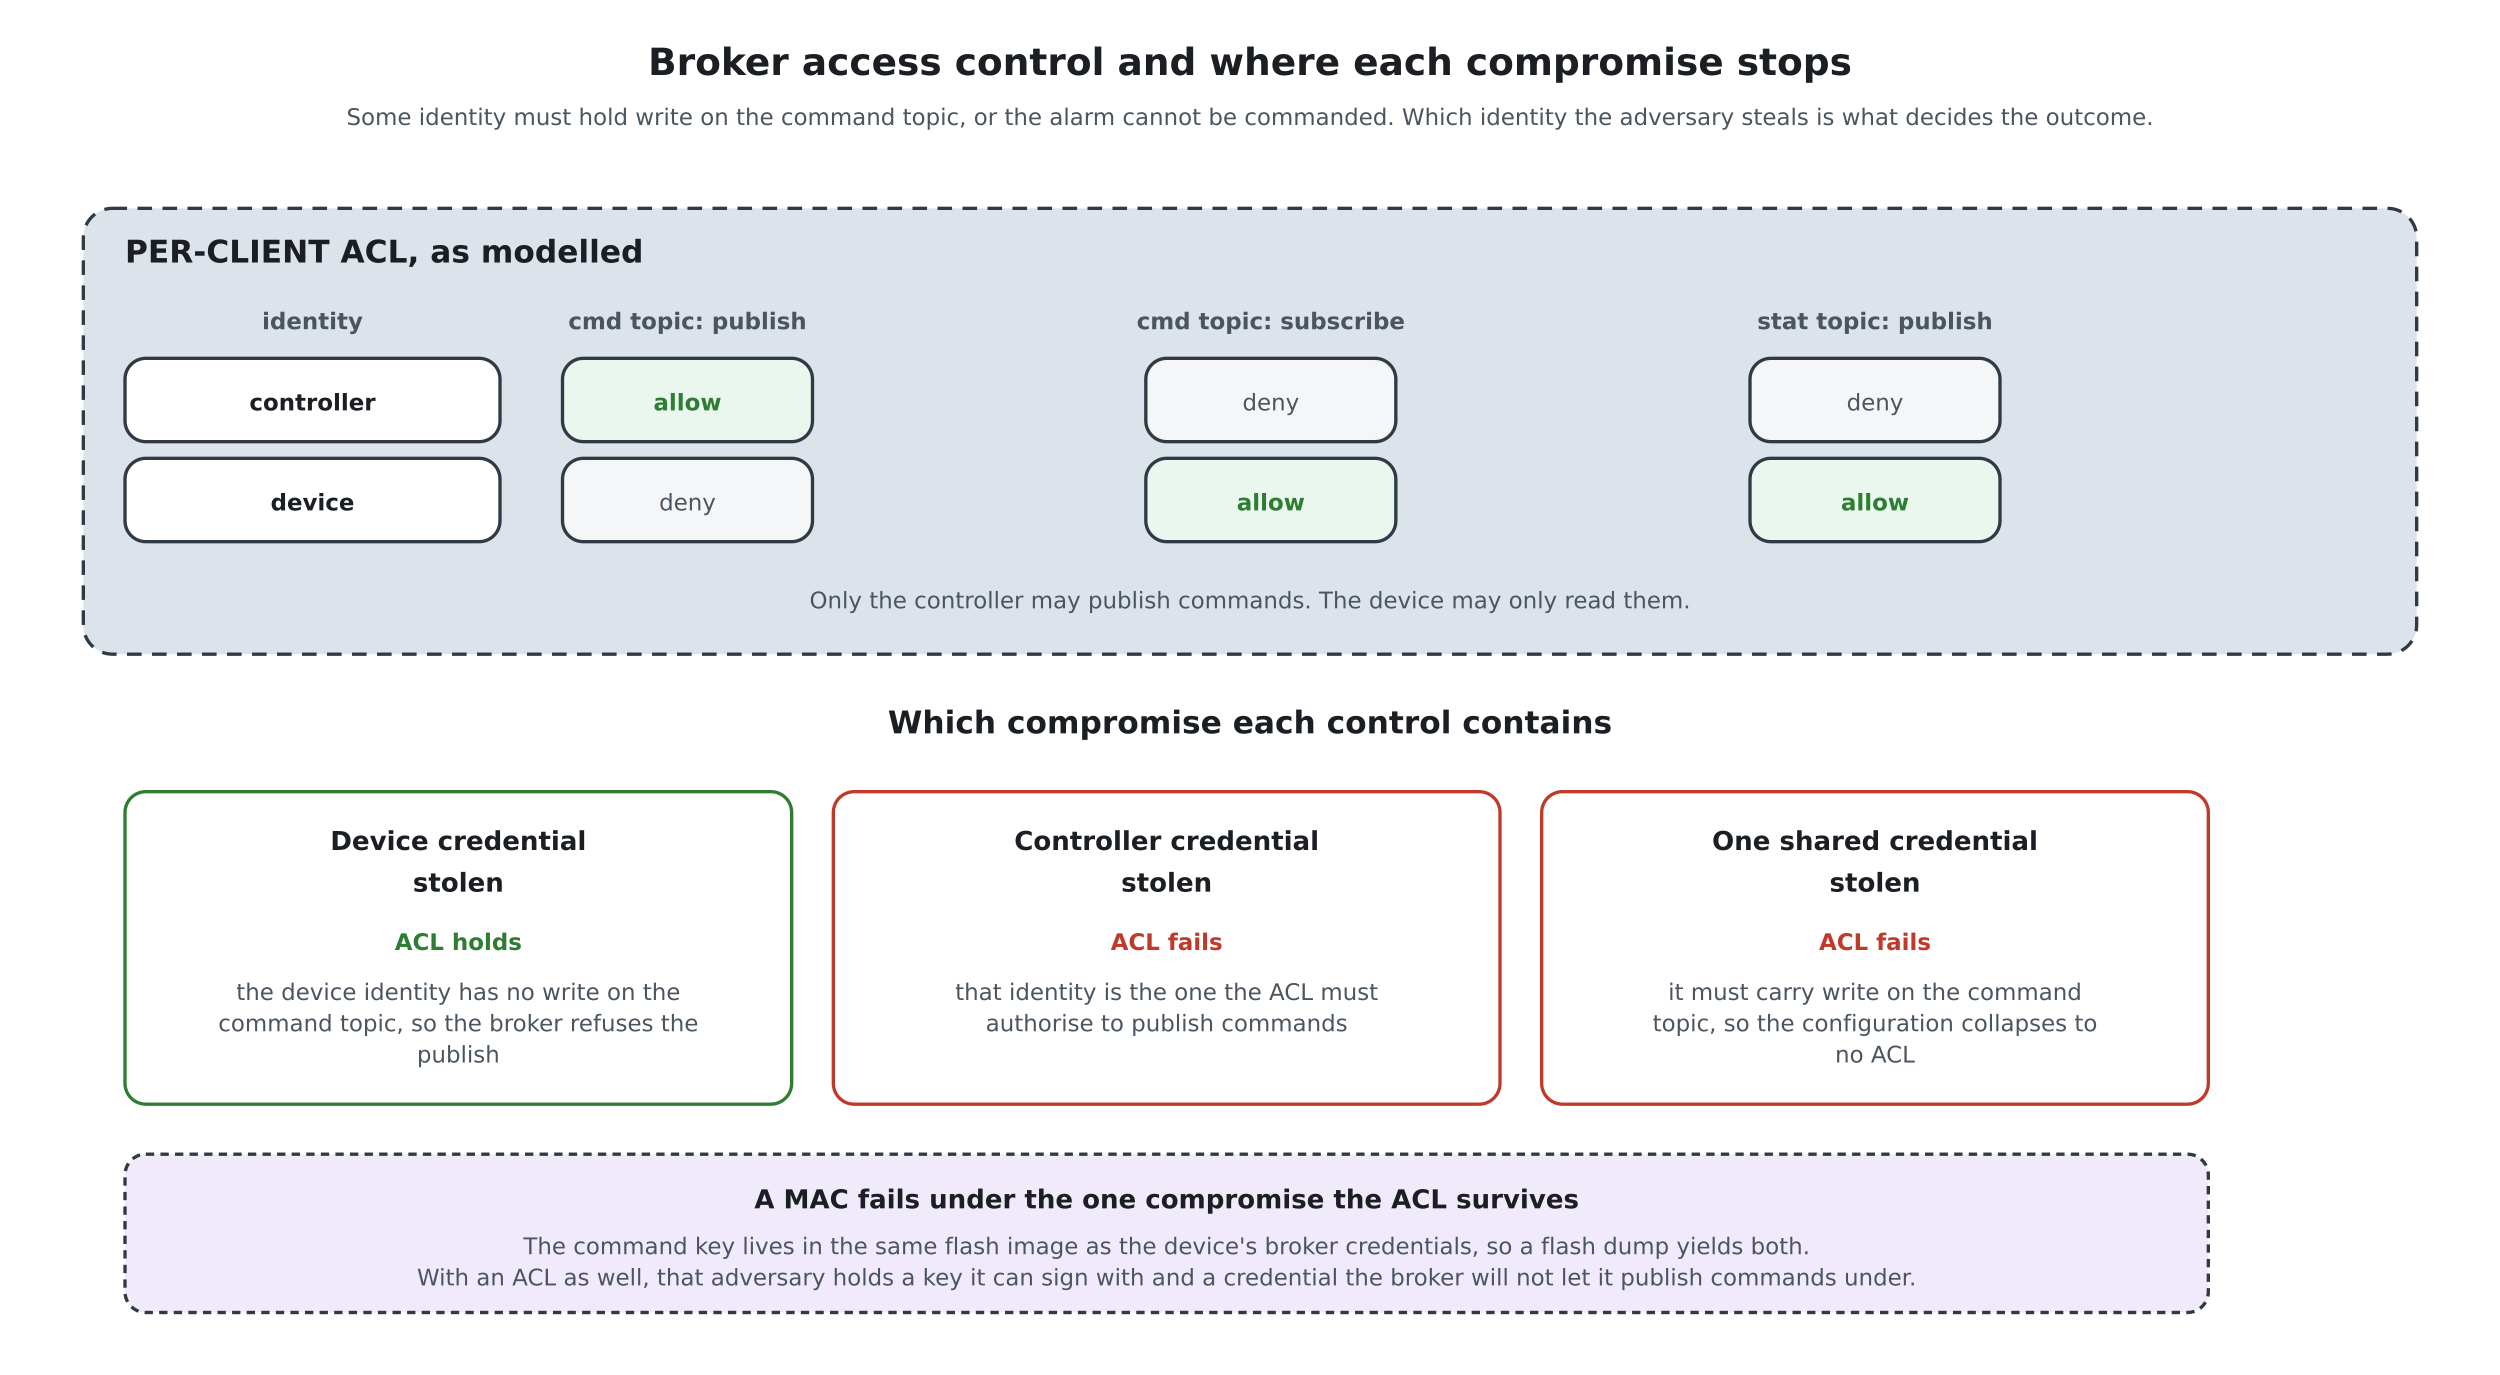
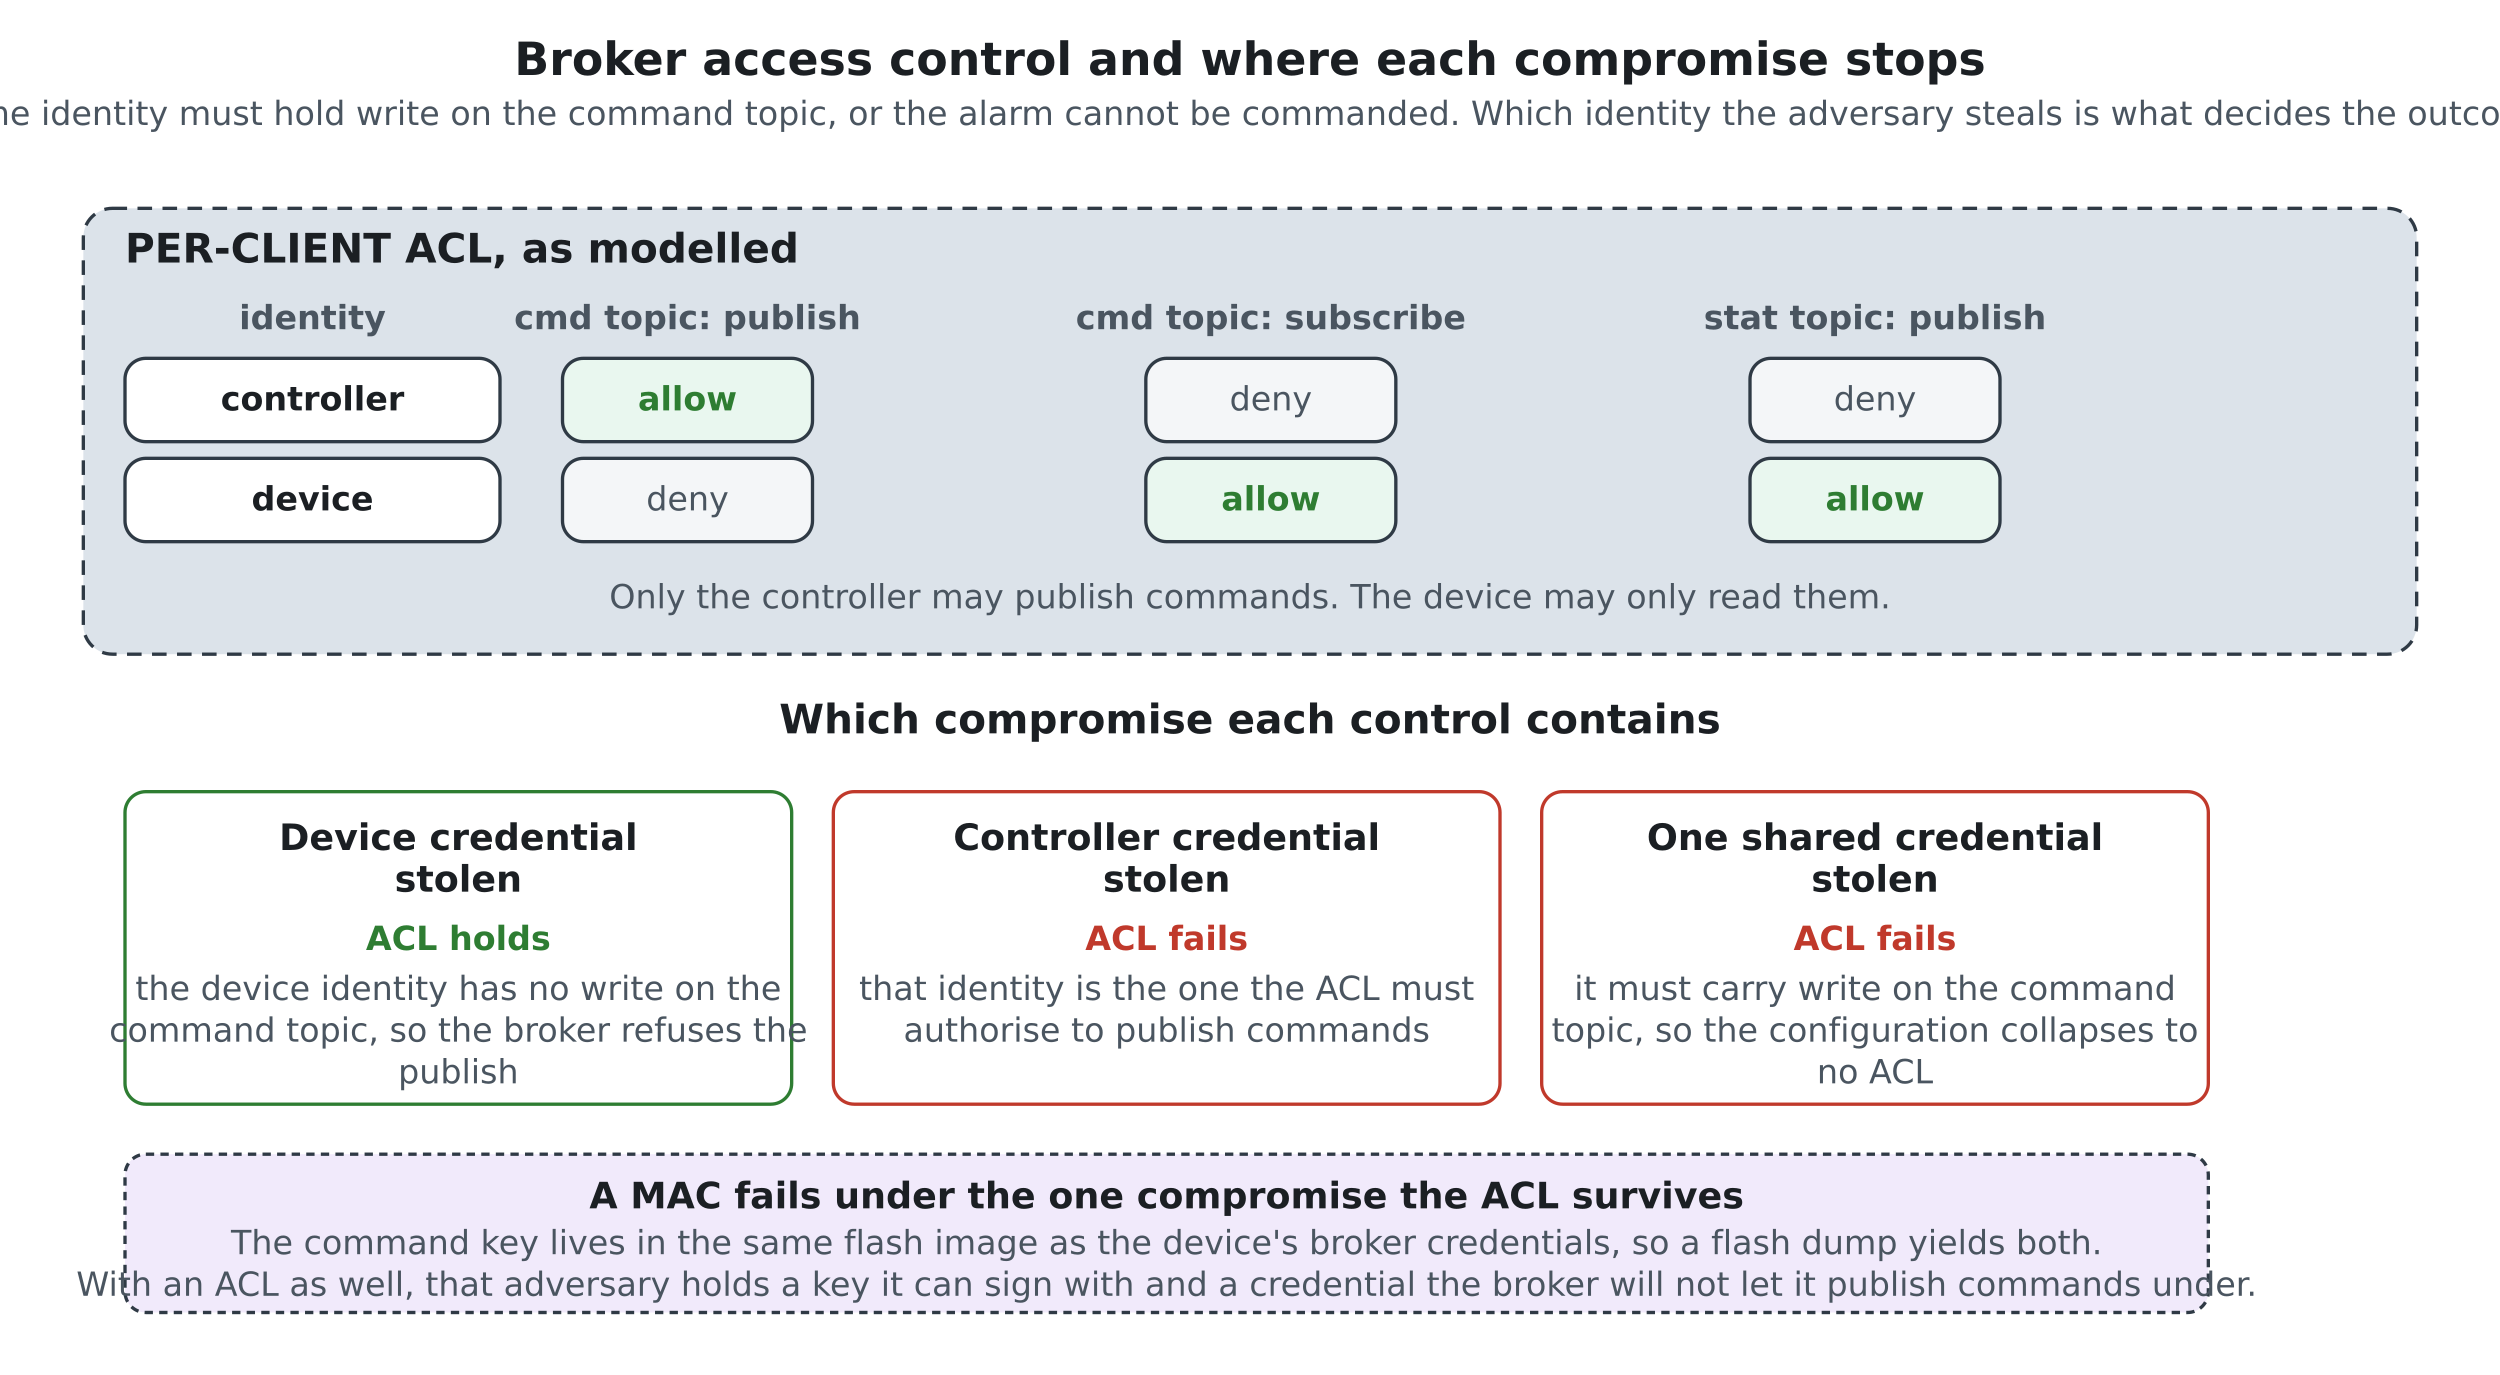
<svg xmlns="http://www.w3.org/2000/svg" width="1200" height="660" viewBox="0 0 1200 660" font-family="DejaVu Sans, Arial, Helvetica, sans-serif">
  <rect width="100%" height="100%" fill="#FFFFFF" />
  <defs>
    <marker id="arr" viewBox="0 0 10 10" refX="9" refY="5" markerWidth="7" markerHeight="7" orient="auto">
      <path d="M0 0 L10 5 L0 10 z" fill="#2F3A45" />
    </marker>
  </defs>
-   <text x="600" y="36" font-size="18" font-family="DejaVu Sans, Arial, Helvetica, sans-serif" text-anchor="middle" fill="#1B1F23" font-weight="bold">Broker access control and where each compromise stops</text>
-   <text x="600" y="60" font-size="11" font-family="DejaVu Sans, Arial, Helvetica, sans-serif" text-anchor="middle" fill="#4A5560">Some identity must hold write on the command topic, or the alarm cannot be commanded. Which identity the adversary steals is what decides the outcome.</text>
+   <text x="600" y="36" font-size="22" font-family="DejaVu Sans, Arial, Helvetica, sans-serif" text-anchor="middle" fill="#1B1F23" font-weight="bold">Broker access control and where each compromise stops</text>
+   <text x="600" y="60" font-size="16" font-family="DejaVu Sans, Arial, Helvetica, sans-serif" text-anchor="middle" fill="#4A5560">Some identity must hold write on the command topic, or the alarm cannot be commanded. Which identity the adversary steals is what decides the outcome.</text>
  <rect x="40" y="100" width="1120" height="214" rx="14" fill="#DCE3EA" stroke="#2F3A45" stroke-width="1.6" stroke-dasharray="7 5" />
-   <text x="60" y="126" font-size="15" font-family="DejaVu Sans, Arial, Helvetica, sans-serif" text-anchor="start" fill="#1B1F23" font-weight="bold">PER-CLIENT ACL, as modelled</text>
-   <text x="330" y="158" font-size="11" font-family="DejaVu Sans, Arial, Helvetica, sans-serif" text-anchor="middle" fill="#4A5560" font-weight="bold">cmd topic: publish</text>
-   <text x="610" y="158" font-size="11" font-family="DejaVu Sans, Arial, Helvetica, sans-serif" text-anchor="middle" fill="#4A5560" font-weight="bold">cmd topic: subscribe</text>
-   <text x="900" y="158" font-size="11" font-family="DejaVu Sans, Arial, Helvetica, sans-serif" text-anchor="middle" fill="#4A5560" font-weight="bold">stat topic: publish</text>
-   <text x="150" y="158" font-size="11" font-family="DejaVu Sans, Arial, Helvetica, sans-serif" text-anchor="middle" fill="#4A5560" font-weight="bold">identity</text>
+   <text x="60" y="126" font-size="19.5" font-family="DejaVu Sans, Arial, Helvetica, sans-serif" text-anchor="start" fill="#1B1F23" font-weight="bold">PER-CLIENT ACL, as modelled</text>
+   <text x="330" y="158" font-size="16" font-family="DejaVu Sans, Arial, Helvetica, sans-serif" text-anchor="middle" fill="#4A5560" font-weight="bold">cmd topic: publish</text>
+   <text x="610" y="158" font-size="16" font-family="DejaVu Sans, Arial, Helvetica, sans-serif" text-anchor="middle" fill="#4A5560" font-weight="bold">cmd topic: subscribe</text>
+   <text x="900" y="158" font-size="16" font-family="DejaVu Sans, Arial, Helvetica, sans-serif" text-anchor="middle" fill="#4A5560" font-weight="bold">stat topic: publish</text>
+   <text x="150" y="158" font-size="16" font-family="DejaVu Sans, Arial, Helvetica, sans-serif" text-anchor="middle" fill="#4A5560" font-weight="bold">identity</text>
  <rect x="60" y="172" width="180" height="40" rx="10" fill="#FFFFFF" stroke="#2F3A45" stroke-width="1.6" />
-   <text x="150" y="197" font-size="11" font-family="DejaVu Sans, Arial, Helvetica, sans-serif" text-anchor="middle" fill="#1B1F23" font-weight="bold">controller</text>
+   <text x="150" y="197" font-size="16" font-family="DejaVu Sans, Arial, Helvetica, sans-serif" text-anchor="middle" fill="#1B1F23" font-weight="bold">controller</text>
  <rect x="270" y="172" width="120" height="40" rx="10" fill="#E9F7EF" stroke="#2F3A45" stroke-width="1.6" />
-   <text x="330" y="197" font-size="11" font-family="DejaVu Sans, Arial, Helvetica, sans-serif" text-anchor="middle" fill="#2E7D32" font-weight="bold">allow</text>
+   <text x="330" y="197" font-size="16" font-family="DejaVu Sans, Arial, Helvetica, sans-serif" text-anchor="middle" fill="#2E7D32" font-weight="bold">allow</text>
  <rect x="550" y="172" width="120" height="40" rx="10" fill="#F4F6F8" stroke="#2F3A45" stroke-width="1.6" />
-   <text x="610" y="197" font-size="11" font-family="DejaVu Sans, Arial, Helvetica, sans-serif" text-anchor="middle" fill="#4A5560">deny</text>
+   <text x="610" y="197" font-size="16" font-family="DejaVu Sans, Arial, Helvetica, sans-serif" text-anchor="middle" fill="#4A5560">deny</text>
  <rect x="840" y="172" width="120" height="40" rx="10" fill="#F4F6F8" stroke="#2F3A45" stroke-width="1.6" />
-   <text x="900" y="197" font-size="11" font-family="DejaVu Sans, Arial, Helvetica, sans-serif" text-anchor="middle" fill="#4A5560">deny</text>
+   <text x="900" y="197" font-size="16" font-family="DejaVu Sans, Arial, Helvetica, sans-serif" text-anchor="middle" fill="#4A5560">deny</text>
  <rect x="60" y="220" width="180" height="40" rx="10" fill="#FFFFFF" stroke="#2F3A45" stroke-width="1.6" />
-   <text x="150" y="245" font-size="11" font-family="DejaVu Sans, Arial, Helvetica, sans-serif" text-anchor="middle" fill="#1B1F23" font-weight="bold">device</text>
+   <text x="150" y="245" font-size="16" font-family="DejaVu Sans, Arial, Helvetica, sans-serif" text-anchor="middle" fill="#1B1F23" font-weight="bold">device</text>
  <rect x="270" y="220" width="120" height="40" rx="10" fill="#F4F6F8" stroke="#2F3A45" stroke-width="1.6" />
-   <text x="330" y="245" font-size="11" font-family="DejaVu Sans, Arial, Helvetica, sans-serif" text-anchor="middle" fill="#4A5560">deny</text>
+   <text x="330" y="245" font-size="16" font-family="DejaVu Sans, Arial, Helvetica, sans-serif" text-anchor="middle" fill="#4A5560">deny</text>
  <rect x="550" y="220" width="120" height="40" rx="10" fill="#E9F7EF" stroke="#2F3A45" stroke-width="1.6" />
-   <text x="610" y="245" font-size="11" font-family="DejaVu Sans, Arial, Helvetica, sans-serif" text-anchor="middle" fill="#2E7D32" font-weight="bold">allow</text>
+   <text x="610" y="245" font-size="16" font-family="DejaVu Sans, Arial, Helvetica, sans-serif" text-anchor="middle" fill="#2E7D32" font-weight="bold">allow</text>
  <rect x="840" y="220" width="120" height="40" rx="10" fill="#E9F7EF" stroke="#2F3A45" stroke-width="1.6" />
-   <text x="900" y="245" font-size="11" font-family="DejaVu Sans, Arial, Helvetica, sans-serif" text-anchor="middle" fill="#2E7D32" font-weight="bold">allow</text>
-   <text x="600" y="292" font-size="11" font-family="DejaVu Sans, Arial, Helvetica, sans-serif" text-anchor="middle" fill="#4A5560">Only the controller may publish commands. The device may only read them.</text>
-   <text x="600" y="352" font-size="15" font-family="DejaVu Sans, Arial, Helvetica, sans-serif" text-anchor="middle" fill="#1B1F23" font-weight="bold">Which compromise each control contains</text>
+   <text x="900" y="245" font-size="16" font-family="DejaVu Sans, Arial, Helvetica, sans-serif" text-anchor="middle" fill="#2E7D32" font-weight="bold">allow</text>
+   <text x="600" y="292" font-size="16" font-family="DejaVu Sans, Arial, Helvetica, sans-serif" text-anchor="middle" fill="#4A5560">Only the controller may publish commands. The device may only read them.</text>
+   <text x="600" y="352" font-size="19.5" font-family="DejaVu Sans, Arial, Helvetica, sans-serif" text-anchor="middle" fill="#1B1F23" font-weight="bold">Which compromise each control contains</text>
  <rect x="60" y="380" width="320" height="150" rx="10" fill="#FFFFFF" stroke="#2E7D32" stroke-width="1.6" />
-   <text x="220" y="408" font-size="12.5" font-family="DejaVu Sans, Arial, Helvetica, sans-serif" text-anchor="middle" fill="#1B1F23" font-weight="bold">Device credential</text>
-   <text x="220" y="428" font-size="12.5" font-family="DejaVu Sans, Arial, Helvetica, sans-serif" text-anchor="middle" fill="#1B1F23" font-weight="bold">stolen</text>
-   <text x="220" y="456" font-size="11" font-family="DejaVu Sans, Arial, Helvetica, sans-serif" text-anchor="middle" fill="#2E7D32" font-weight="bold">ACL holds</text>
-   <text x="220" y="480" font-size="11" font-family="DejaVu Sans, Arial, Helvetica, sans-serif" text-anchor="middle" fill="#4A5560">the device identity has no write on the</text>
-   <text x="220" y="495" font-size="11" font-family="DejaVu Sans, Arial, Helvetica, sans-serif" text-anchor="middle" fill="#4A5560">command topic, so the broker refuses the</text>
-   <text x="220" y="510" font-size="11" font-family="DejaVu Sans, Arial, Helvetica, sans-serif" text-anchor="middle" fill="#4A5560">publish</text>
+   <text x="220" y="408" font-size="17.5" font-family="DejaVu Sans, Arial, Helvetica, sans-serif" text-anchor="middle" fill="#1B1F23" font-weight="bold">Device credential</text>
+   <text x="220" y="428" font-size="17.5" font-family="DejaVu Sans, Arial, Helvetica, sans-serif" text-anchor="middle" fill="#1B1F23" font-weight="bold">stolen</text>
+   <text x="220" y="456" font-size="16" font-family="DejaVu Sans, Arial, Helvetica, sans-serif" text-anchor="middle" fill="#2E7D32" font-weight="bold">ACL holds</text>
+   <text x="220" y="480" font-size="16" font-family="DejaVu Sans, Arial, Helvetica, sans-serif" text-anchor="middle" fill="#4A5560">the device identity has no write on the</text>
+   <text x="220" y="500" font-size="16" font-family="DejaVu Sans, Arial, Helvetica, sans-serif" text-anchor="middle" fill="#4A5560">command topic, so the broker refuses the</text>
+   <text x="220" y="520" font-size="16" font-family="DejaVu Sans, Arial, Helvetica, sans-serif" text-anchor="middle" fill="#4A5560">publish</text>
  <rect x="400" y="380" width="320" height="150" rx="10" fill="#FFFFFF" stroke="#C0392B" stroke-width="1.6" />
-   <text x="560" y="408" font-size="12.5" font-family="DejaVu Sans, Arial, Helvetica, sans-serif" text-anchor="middle" fill="#1B1F23" font-weight="bold">Controller credential</text>
-   <text x="560" y="428" font-size="12.5" font-family="DejaVu Sans, Arial, Helvetica, sans-serif" text-anchor="middle" fill="#1B1F23" font-weight="bold">stolen</text>
-   <text x="560" y="456" font-size="11" font-family="DejaVu Sans, Arial, Helvetica, sans-serif" text-anchor="middle" fill="#C0392B" font-weight="bold">ACL fails</text>
-   <text x="560" y="480" font-size="11" font-family="DejaVu Sans, Arial, Helvetica, sans-serif" text-anchor="middle" fill="#4A5560">that identity is the one the ACL must</text>
-   <text x="560" y="495" font-size="11" font-family="DejaVu Sans, Arial, Helvetica, sans-serif" text-anchor="middle" fill="#4A5560">authorise to publish commands</text>
+   <text x="560" y="408" font-size="17.5" font-family="DejaVu Sans, Arial, Helvetica, sans-serif" text-anchor="middle" fill="#1B1F23" font-weight="bold">Controller credential</text>
+   <text x="560" y="428" font-size="17.5" font-family="DejaVu Sans, Arial, Helvetica, sans-serif" text-anchor="middle" fill="#1B1F23" font-weight="bold">stolen</text>
+   <text x="560" y="456" font-size="16" font-family="DejaVu Sans, Arial, Helvetica, sans-serif" text-anchor="middle" fill="#C0392B" font-weight="bold">ACL fails</text>
+   <text x="560" y="480" font-size="16" font-family="DejaVu Sans, Arial, Helvetica, sans-serif" text-anchor="middle" fill="#4A5560">that identity is the one the ACL must</text>
+   <text x="560" y="500" font-size="16" font-family="DejaVu Sans, Arial, Helvetica, sans-serif" text-anchor="middle" fill="#4A5560">authorise to publish commands</text>
  <rect x="740" y="380" width="320" height="150" rx="10" fill="#FFFFFF" stroke="#C0392B" stroke-width="1.6" />
-   <text x="900" y="408" font-size="12.5" font-family="DejaVu Sans, Arial, Helvetica, sans-serif" text-anchor="middle" fill="#1B1F23" font-weight="bold">One shared credential</text>
-   <text x="900" y="428" font-size="12.5" font-family="DejaVu Sans, Arial, Helvetica, sans-serif" text-anchor="middle" fill="#1B1F23" font-weight="bold">stolen</text>
-   <text x="900" y="456" font-size="11" font-family="DejaVu Sans, Arial, Helvetica, sans-serif" text-anchor="middle" fill="#C0392B" font-weight="bold">ACL fails</text>
-   <text x="900" y="480" font-size="11" font-family="DejaVu Sans, Arial, Helvetica, sans-serif" text-anchor="middle" fill="#4A5560">it must carry write on the command</text>
-   <text x="900" y="495" font-size="11" font-family="DejaVu Sans, Arial, Helvetica, sans-serif" text-anchor="middle" fill="#4A5560">topic, so the configuration collapses to</text>
-   <text x="900" y="510" font-size="11" font-family="DejaVu Sans, Arial, Helvetica, sans-serif" text-anchor="middle" fill="#4A5560">no ACL</text>
+   <text x="900" y="408" font-size="17.5" font-family="DejaVu Sans, Arial, Helvetica, sans-serif" text-anchor="middle" fill="#1B1F23" font-weight="bold">One shared credential</text>
+   <text x="900" y="428" font-size="17.5" font-family="DejaVu Sans, Arial, Helvetica, sans-serif" text-anchor="middle" fill="#1B1F23" font-weight="bold">stolen</text>
+   <text x="900" y="456" font-size="16" font-family="DejaVu Sans, Arial, Helvetica, sans-serif" text-anchor="middle" fill="#C0392B" font-weight="bold">ACL fails</text>
+   <text x="900" y="480" font-size="16" font-family="DejaVu Sans, Arial, Helvetica, sans-serif" text-anchor="middle" fill="#4A5560">it must carry write on the command</text>
+   <text x="900" y="500" font-size="16" font-family="DejaVu Sans, Arial, Helvetica, sans-serif" text-anchor="middle" fill="#4A5560">topic, so the configuration collapses to</text>
+   <text x="900" y="520" font-size="16" font-family="DejaVu Sans, Arial, Helvetica, sans-serif" text-anchor="middle" fill="#4A5560">no ACL</text>
  <rect x="60" y="554" width="1000" height="76" rx="10" fill="#F1EAFB" stroke="#2F3A45" stroke-width="1.6" stroke-dasharray="4 3" />
-   <text x="560" y="580" font-size="12.5" font-family="DejaVu Sans, Arial, Helvetica, sans-serif" text-anchor="middle" fill="#1B1F23" font-weight="bold">A MAC fails under the one compromise the ACL survives</text>
-   <text x="560" y="602" font-size="11" font-family="DejaVu Sans, Arial, Helvetica, sans-serif" text-anchor="middle" fill="#4A5560">The command key lives in the same flash image as the device's broker credentials, so a flash dump yields both.</text>
-   <text x="560" y="617" font-size="11" font-family="DejaVu Sans, Arial, Helvetica, sans-serif" text-anchor="middle" fill="#4A5560">With an ACL as well, that adversary holds a key it can sign with and a credential the broker will not let it publish commands under.</text>
+   <text x="560" y="580" font-size="17.5" font-family="DejaVu Sans, Arial, Helvetica, sans-serif" text-anchor="middle" fill="#1B1F23" font-weight="bold">A MAC fails under the one compromise the ACL survives</text>
+   <text x="560" y="602" font-size="16" font-family="DejaVu Sans, Arial, Helvetica, sans-serif" text-anchor="middle" fill="#4A5560">The command key lives in the same flash image as the device's broker credentials, so a flash dump yields both.</text>
+   <text x="560" y="622" font-size="16" font-family="DejaVu Sans, Arial, Helvetica, sans-serif" text-anchor="middle" fill="#4A5560">With an ACL as well, that adversary holds a key it can sign with and a credential the broker will not let it publish commands under.</text>
</svg>
